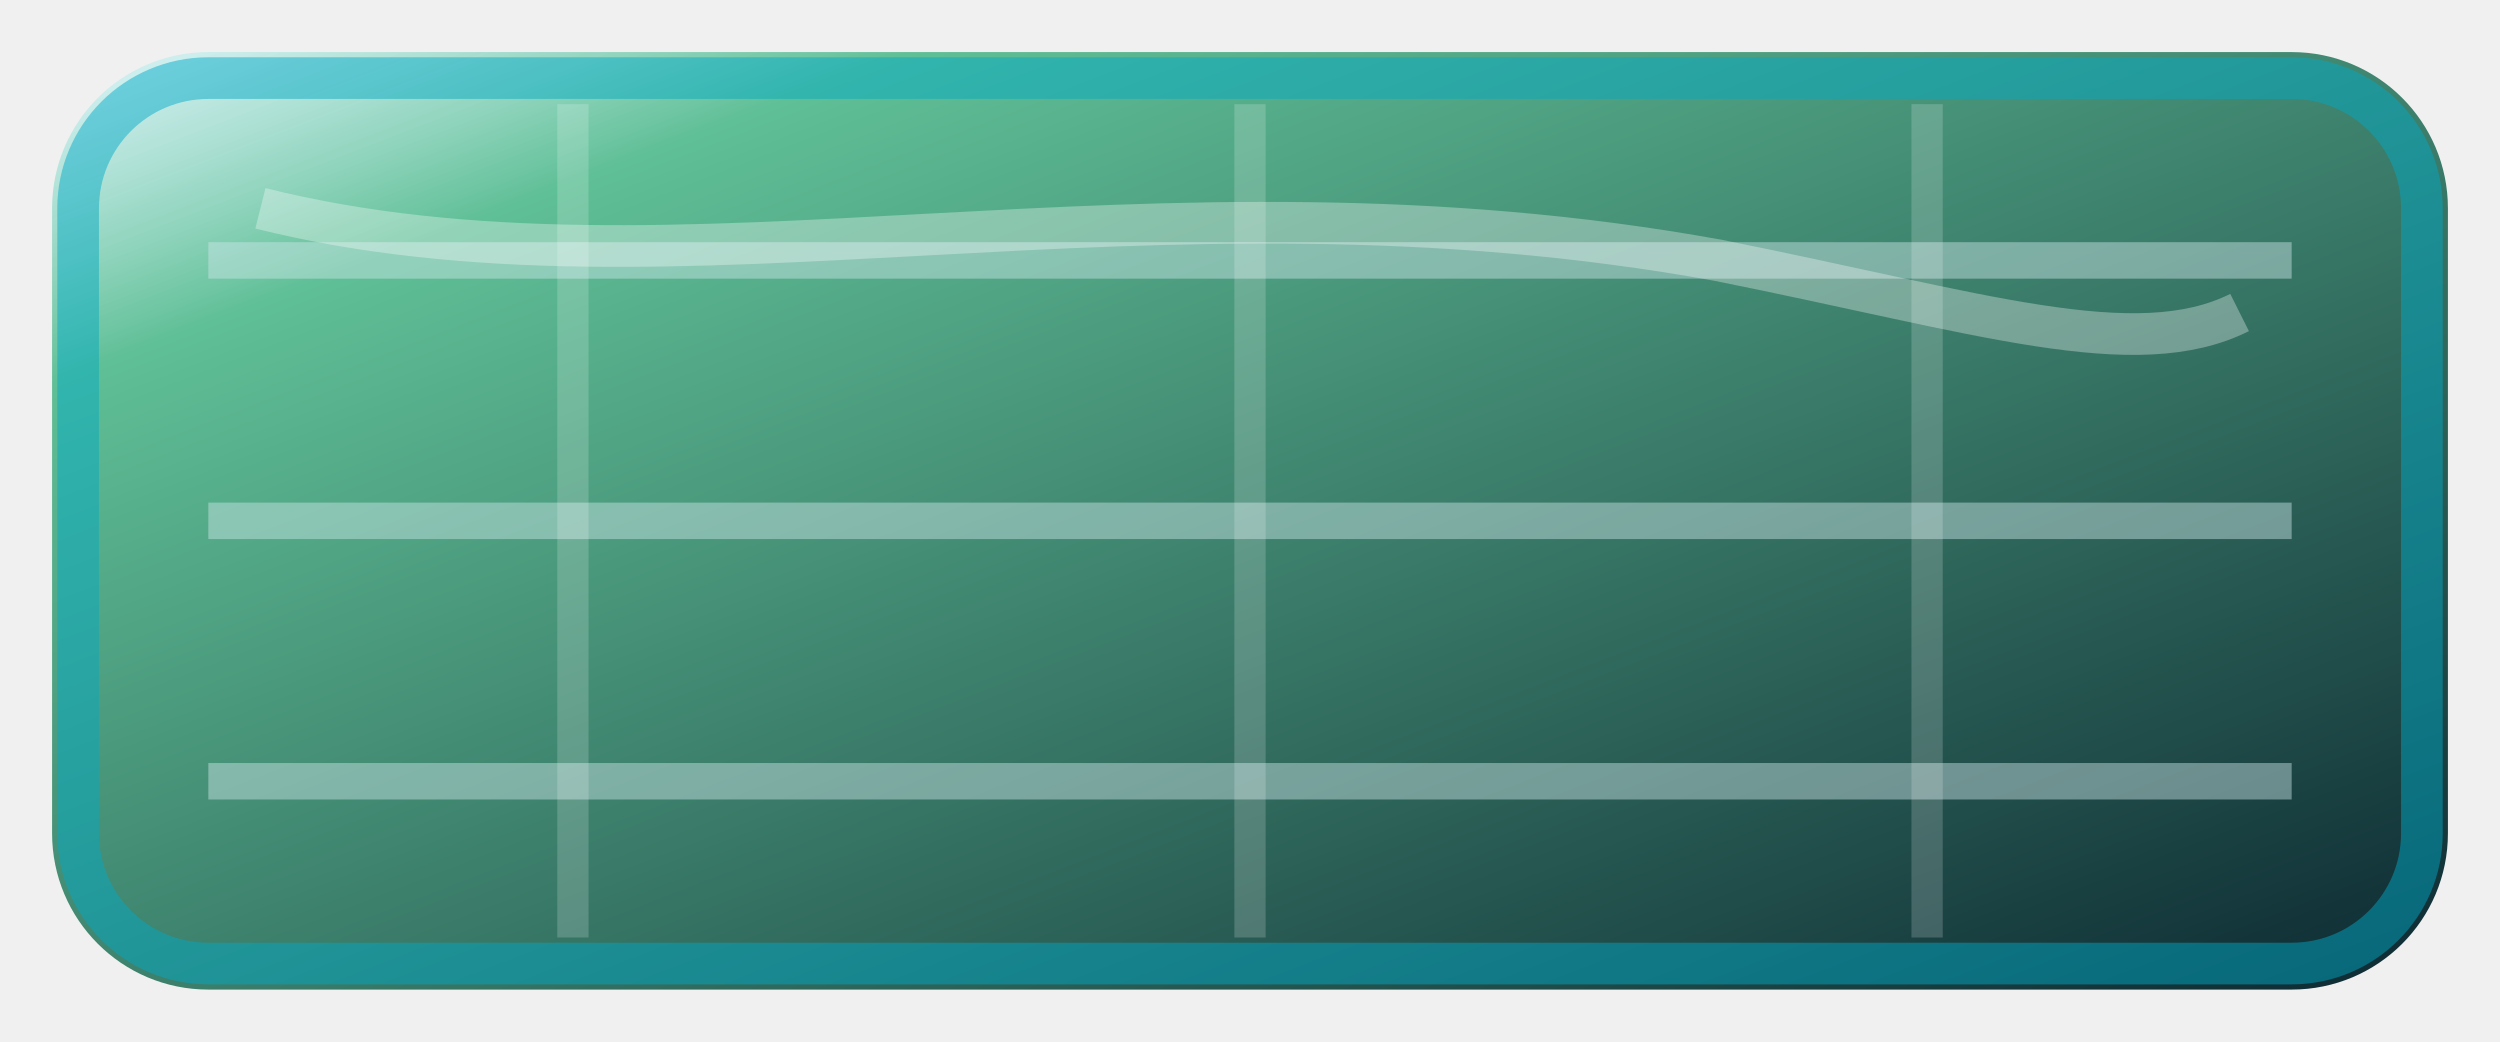
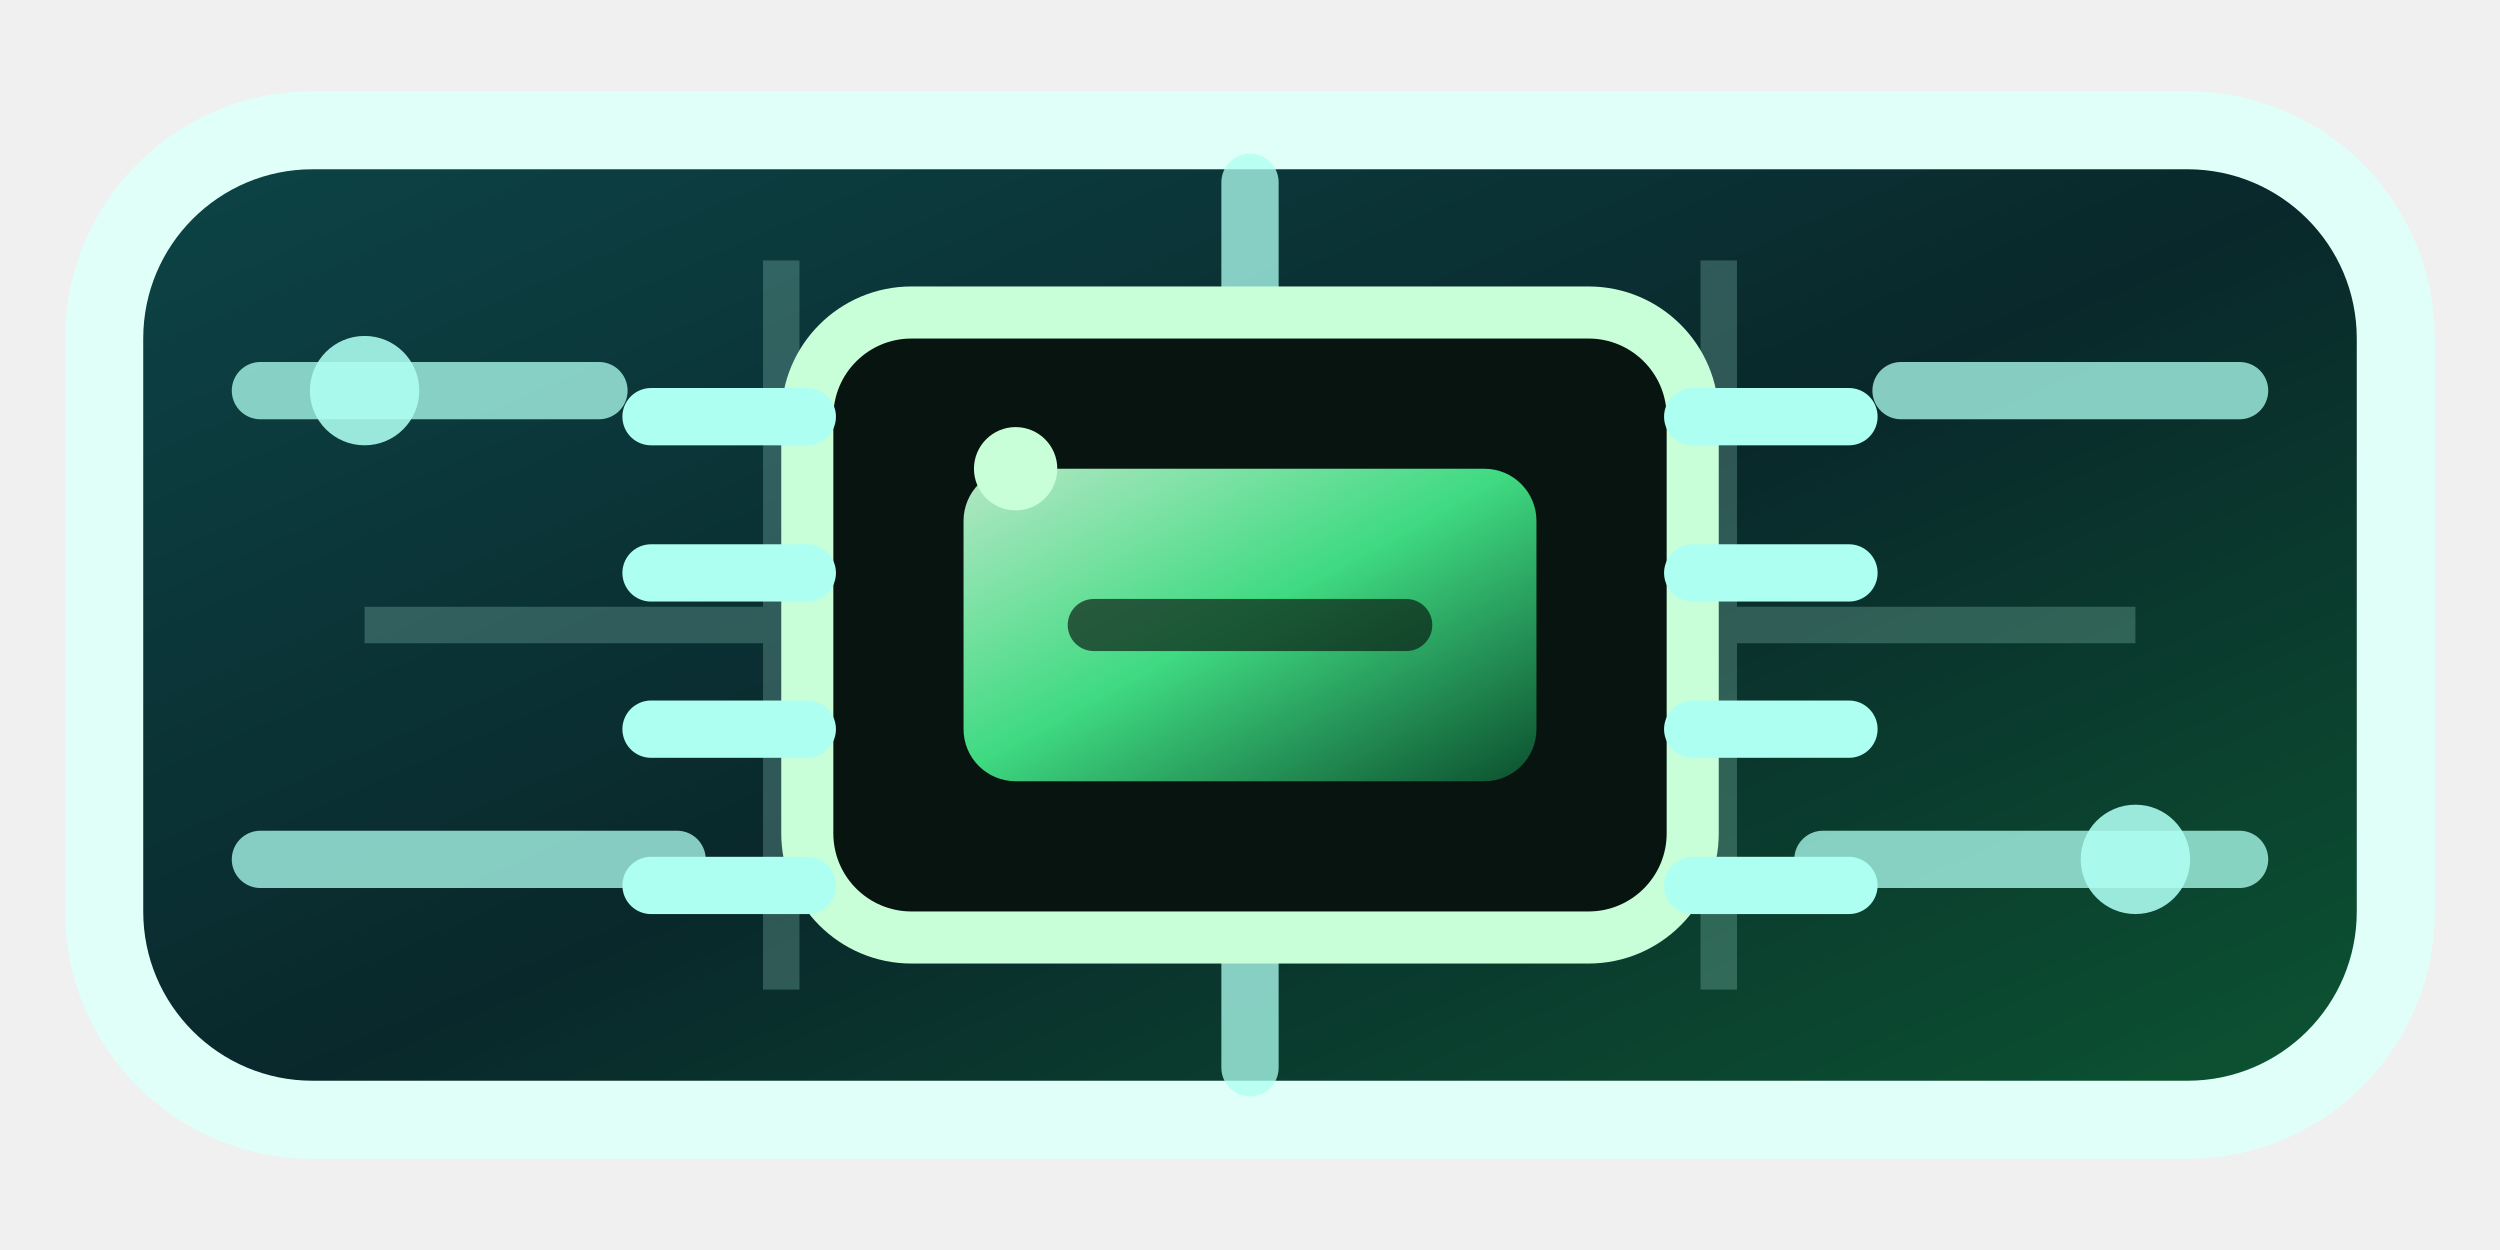
- <svg xmlns="http://www.w3.org/2000/svg" viewBox="0 0 48 20">
+ <svg xmlns="http://www.w3.org/2000/svg" viewBox="0 0 96 48" role="img" aria-label="Chip integrado">
  <defs>
-     <linearGradient id="stone" x1="0" y1="0" x2="1" y2="1">
-       <stop offset="0" stop-color="#d8f7ff" stop-opacity=".72" />
-       <stop offset=".18" stop-color="#5fbf96" />
-       <stop offset="1" stop-color="#0c2831" />
+     <linearGradient id="spr-brick-basic-green-lab-real-normal-board" x1="0" y1="0" x2="1" y2="1">
+       <stop offset="0" stop-color="#0d4548" />
+       <stop offset="0.52" stop-color="#09282b" />
+       <stop offset="1" stop-color="#0c5632" />
+     </linearGradient>
+     <linearGradient id="spr-brick-basic-green-lab-real-normal-part" x1="0" y1="0" x2="1" y2="1">
+       <stop offset="0" stop-color="#c8ffd9" />
+       <stop offset="0.48" stop-color="#45f08f" />
+       <stop offset="1" stop-color="#0c5632" />
    </linearGradient>
  </defs>
-   <rect x="1" y="1" width="46" height="18" rx="3" fill="url(#stone)" />
-   <path d="M4 5h40M4 10h40M4 15h40" stroke="#cfe6e9" stroke-width=".7" opacity=".45" />
-   <path d="M11 2v16M24 2v16M37 2v16" stroke="#fff" stroke-width=".6" opacity=".18" />
-   <path d="M5 4c8 2 17-1 28 1 5 1 8 2 10 1" fill="none" stroke="#fff" stroke-width=".8" opacity=".32" />
-   <rect x="1.5" y="1.5" width="45" height="17" rx="2.5" fill="none" stroke="#00a9c7" stroke-width=".8" opacity=".48" />
+   <rect x="4" y="5" width="88" height="38" rx="8" fill="url(#spr-brick-basic-green-lab-real-normal-board)" stroke="#dffff8" stroke-width="3" />
+   <path d="M10 15h13M73 15h13M10 33h16M70 33h16M48 7v7M48 34v7" stroke="#adfff1" stroke-width="2.2" stroke-linecap="round" opacity=".76" />
+   <path d="M14 24h68M30 10v28M66 10v28" stroke="#b8fff13d" stroke-width="1.4" opacity=".9" />
+   <circle cx="14" cy="15" r="2.1" fill="#adfff1" opacity=".88" />
+   <circle cx="82" cy="33" r="2.1" fill="#adfff1" opacity=".88" />
+   <rect x="31" y="12" width="34" height="24" rx="4" fill="#07140f" stroke="#c8ffd9" stroke-width="2" />
+   <rect x="37" y="18" width="22" height="12" rx="2" fill="url(#spr-brick-basic-green-lab-real-normal-part)" opacity=".9" />
+   <path d="M25 16h6M25 22h6M25 28h6M25 34h6M65 16h6M65 22h6M65 28h6M65 34h6" stroke="#adfff1" stroke-width="2.2" stroke-linecap="round" />
+   <circle cx="39" cy="18" r="1.6" fill="#c8ffd9" />
+   <path d="M42 24h12" stroke="#06120d" stroke-width="2" stroke-linecap="round" opacity=".65" />
</svg>
